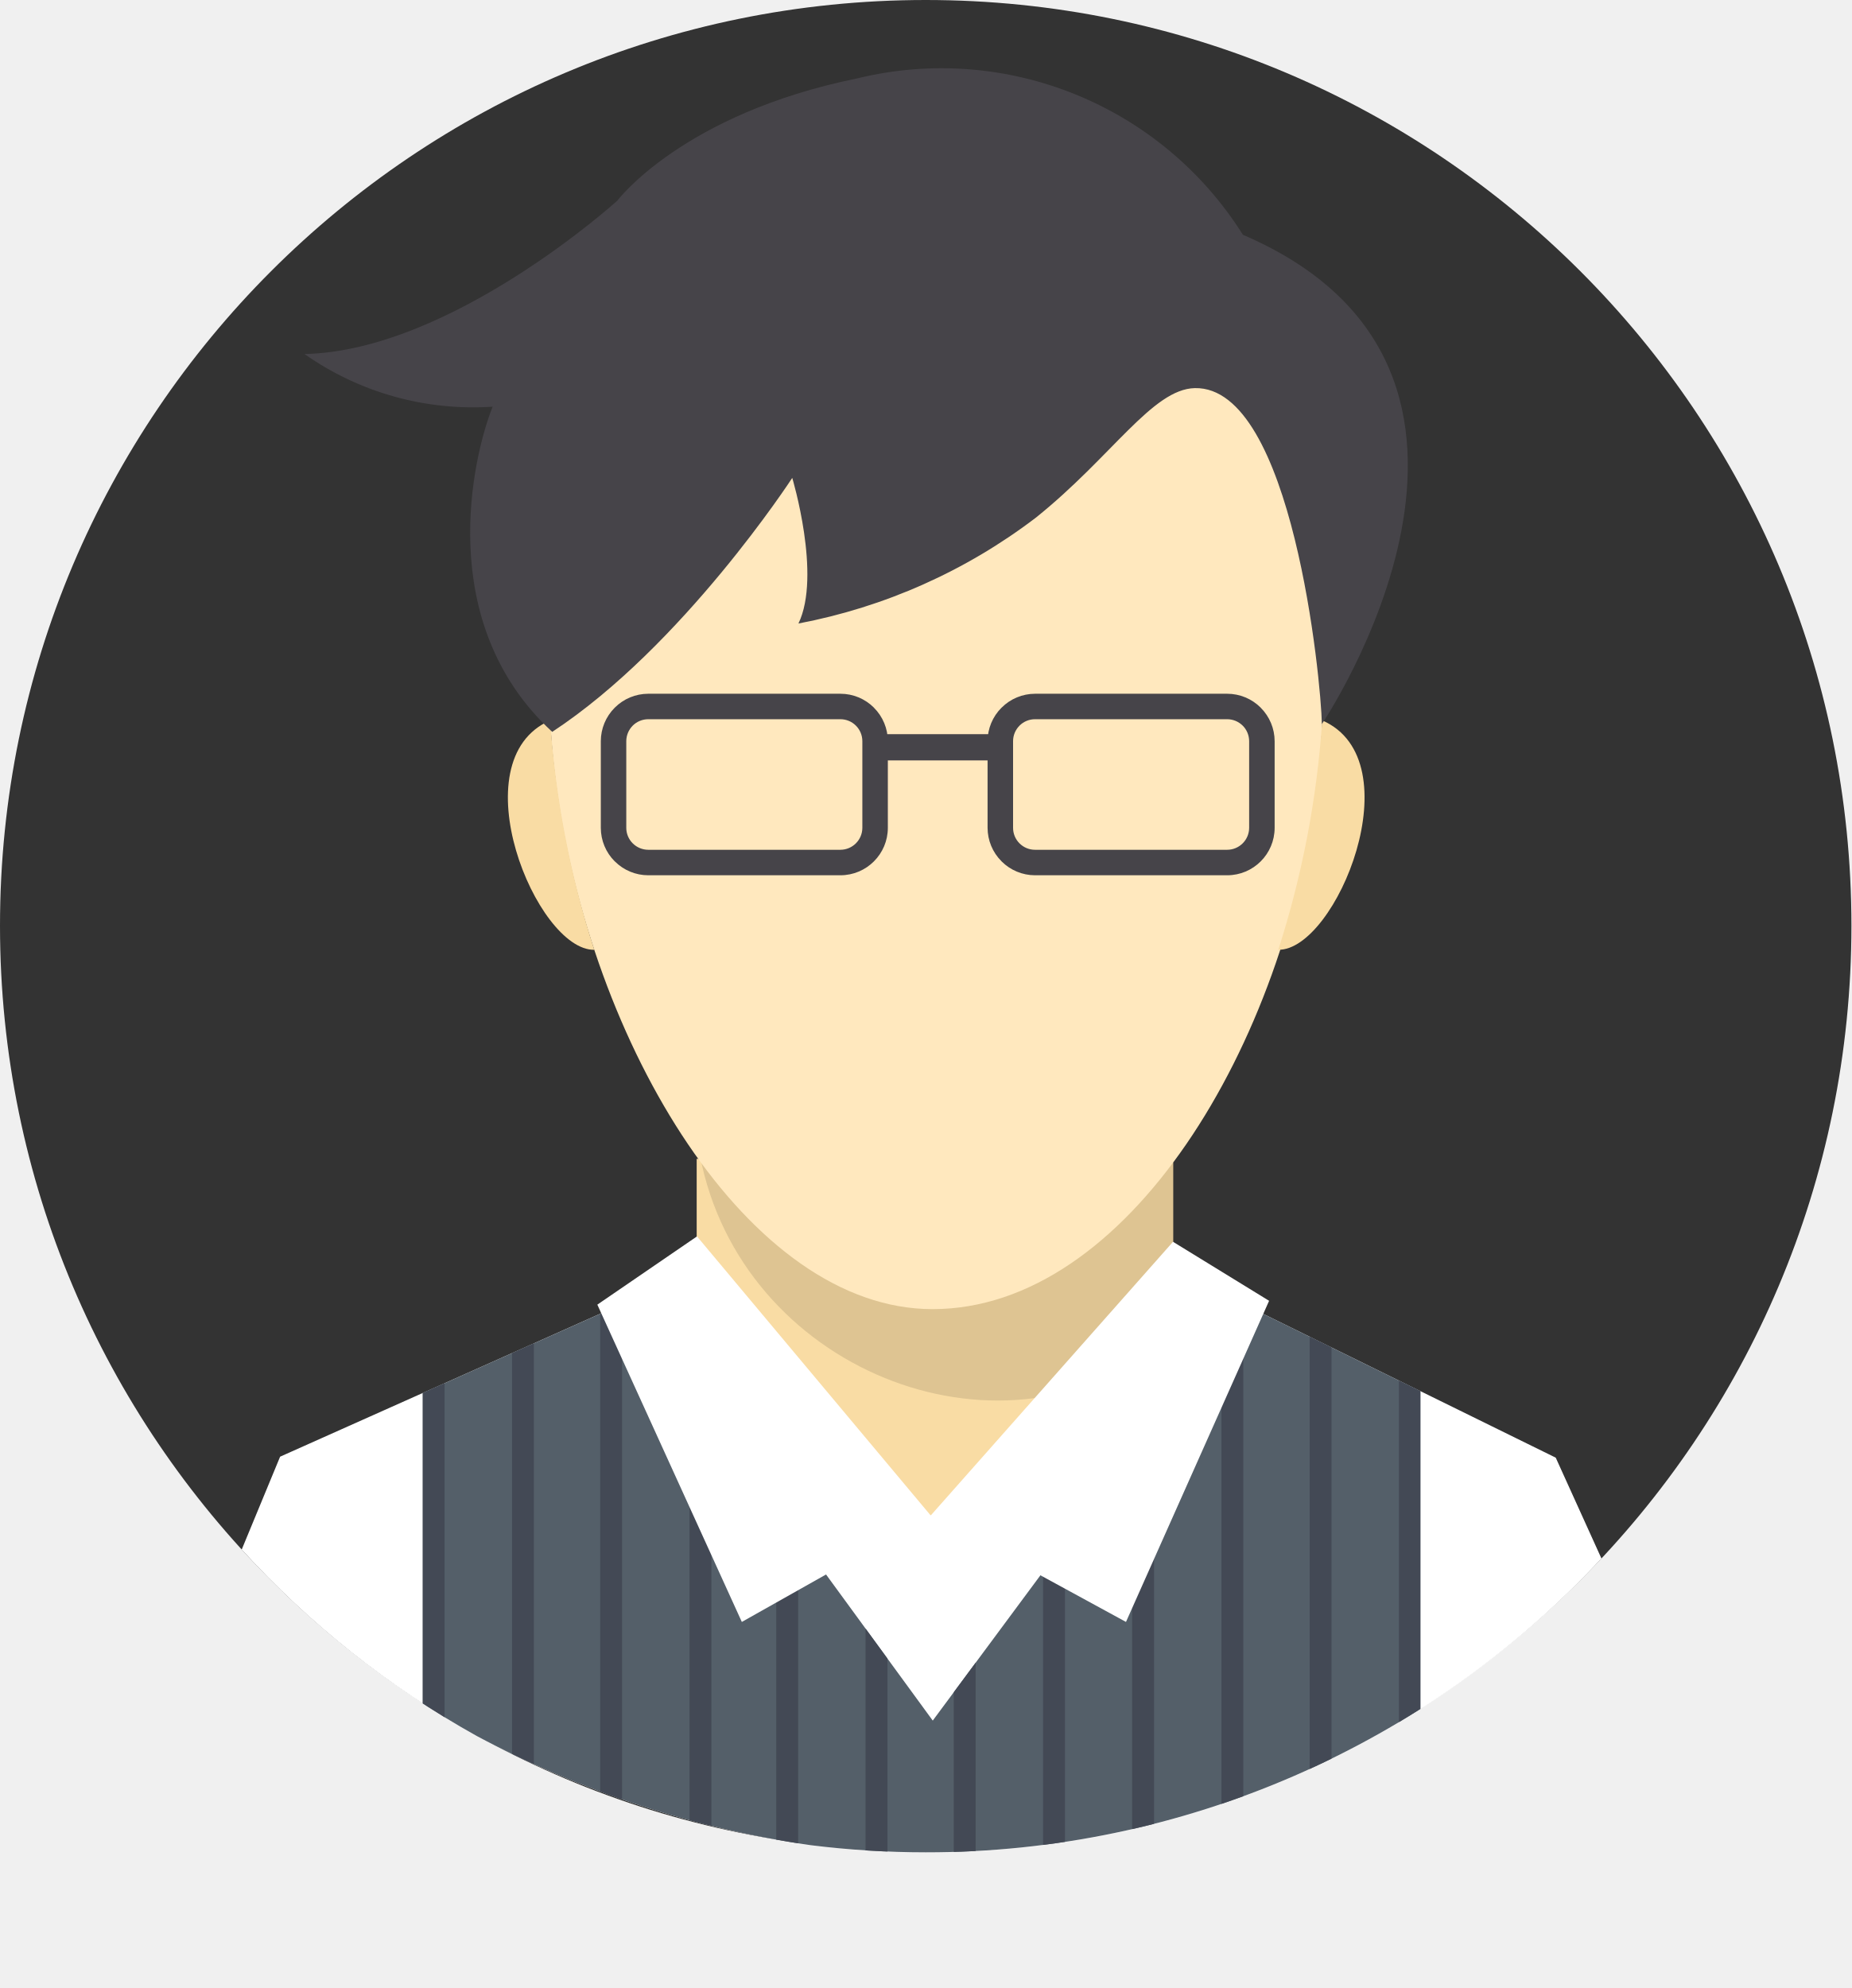
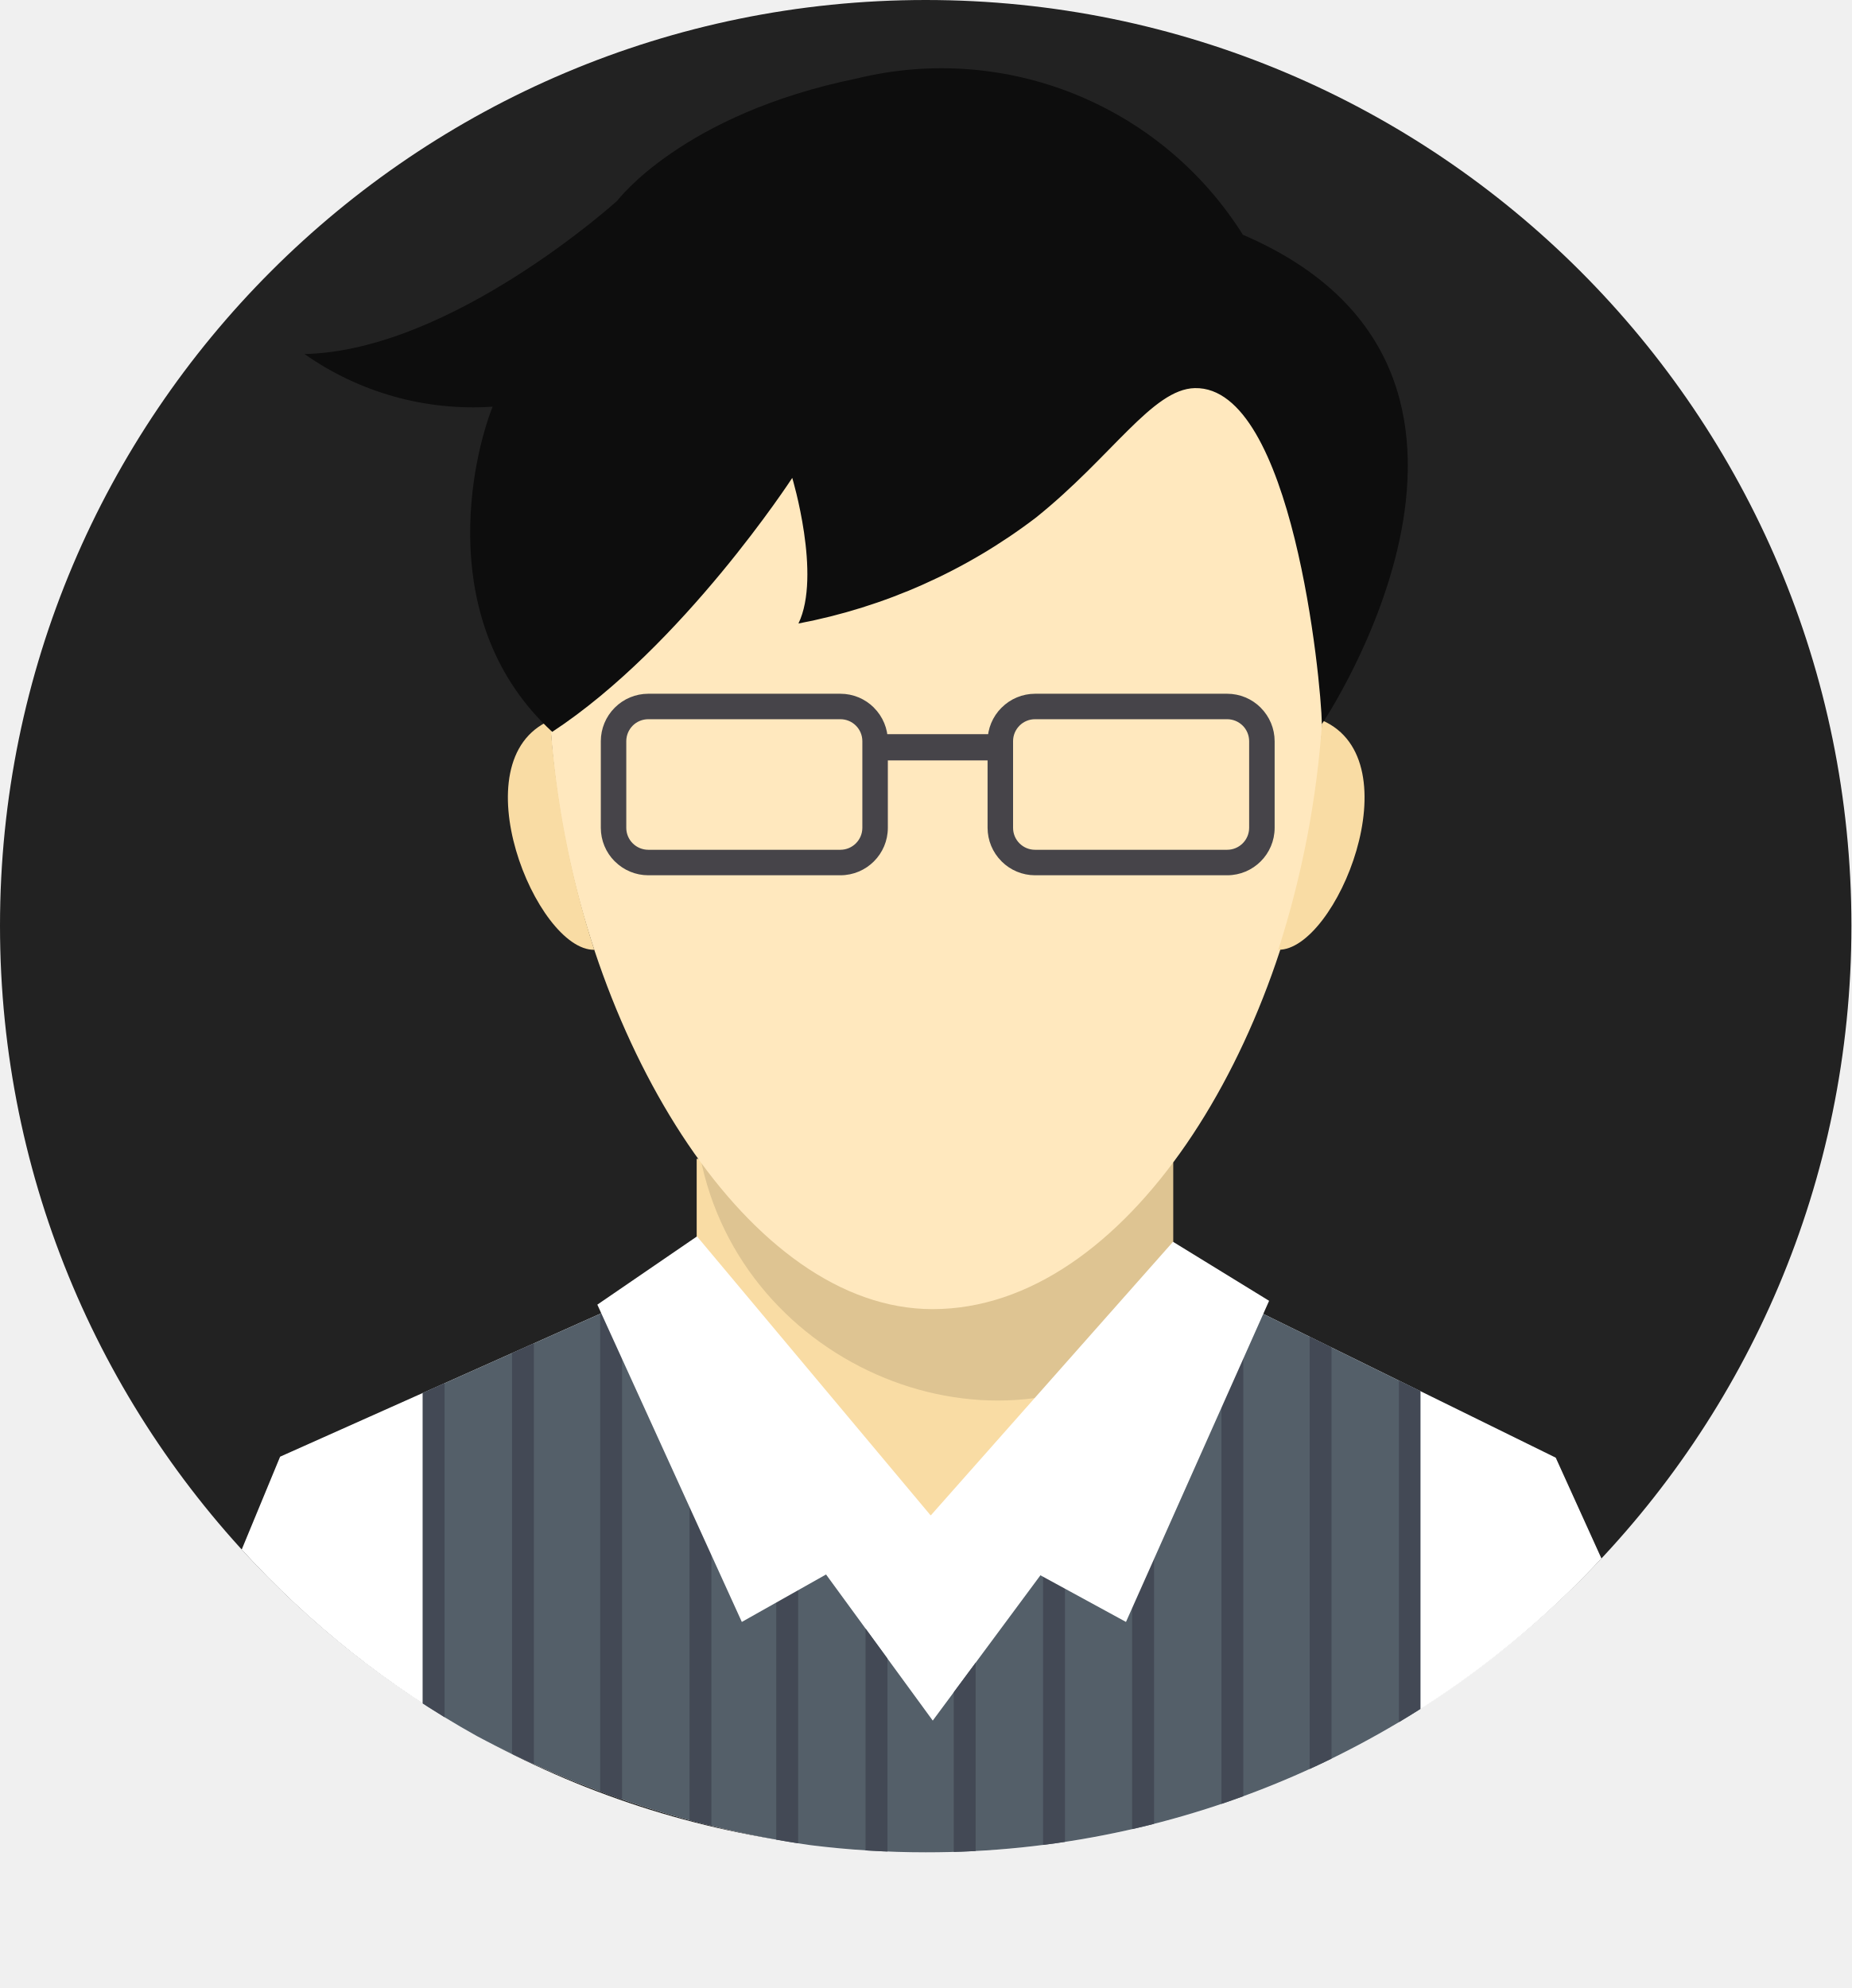
<svg xmlns="http://www.w3.org/2000/svg" viewBox="0 0 61.8 66.358" id="avatar">
  <defs>
    <clipPath id="a">
      <path fill="none" d="M53.456 52.022A30.766 30.766 0 0 1 30.9 61.829a31.163 31.163 0 0 1-3.833-.237 34.01 34.01 0 0 1-11.15-3.644 31.007 31.007 0 0 1-7.849-6.225l1.282-3.1 13.91-6.212c.625 3.723 7.806 8.175 7.806 8.175s7.213-3.412 8.087-8.211l12.777 6.281z" clip-rule="evenodd" />
    </clipPath>
    <clipPath id="b">
      <path fill="none" d="M14.112 46.496l6.814-3.042 10.209 13.978 10.328-13.938 5.949 2.831v20.033h-33.3V46.496z" clip-rule="evenodd" />
    </clipPath>
  </defs>
  <g data-name="Layer 2">
    <g data-name="—ÎÓÈ 1">
-       <circle cx="30.9" cy="30.9" r="30.9" fill="#333" />
+       <circle cx="30.9" cy="30.9" r="30.9" fill="#222222" />
      <path fill="#f9dca4" fill-rule="evenodd" d="M23.255 38.68l15.907.121v12.918l-15.907-.121V38.68z" />
      <path fill-rule="evenodd" d="M39.165 38.778v3.58a7.783 7.783 0 0 1-.098 1.18 6.527 6.527 0 0 1-.395 1.405c-5.374 4.164-13.939.748-15.306-6.365z" opacity=".11" />
      <path fill="#ffe8be" fill-rule="evenodd" d="M31.129 8.432c21.281 0 12.987 35.266 0 35.266-12.266 0-21.281-35.266 0-35.266z" />
      <path fill="#f9dca4" fill-rule="evenodd" d="M18.365 24.046c-3.07 1.339-.46 7.686 1.472 7.658a31.972 31.972 0 01-1.472-7.659zM44.135 24.046c3.07 1.339.465 7.686-1.466 7.657a31.978 31.978 0 001.466-7.657z" />
-       <path fill="#464449" fill-rule="evenodd" d="M44.123 24.17s7.96-11.785-2.636-16.334a11.881 11.881 0 0 0-12.87-5.22C22.775 3.805 20.604 6.7 20.604 6.7s-5.53 5.014-10.44 5.117a9.774 9.774 0 0 0 6.28 1.758c-.672 1.68-1.965 7.21 1.989 10.854 4.368-2.868 8.012-8.477 8.012-8.477s.982 3.257.207 4.86a18.879 18.879 0 0 0 7.922-3.531c2.542-2.036 3.893-4.297 5.31-4.326 3.256-.069 4.213 9.74 4.24 11.216z" />
+       <path fill="#0D0D0D" fill-rule="evenodd" d="M44.123 24.17s7.96-11.785-2.636-16.334a11.881 11.881 0 0 0-12.87-5.22C22.775 3.805 20.604 6.7 20.604 6.7s-5.53 5.014-10.44 5.117a9.774 9.774 0 0 0 6.28 1.758c-.672 1.68-1.965 7.21 1.989 10.854 4.368-2.868 8.012-8.477 8.012-8.477s.982 3.257.207 4.86a18.879 18.879 0 0 0 7.922-3.531c2.542-2.036 3.893-4.297 5.31-4.326 3.256-.069 4.213 9.74 4.24 11.216z" />
      <path fill="#ffffff" fill-rule="evenodd" d="M53.456 52.022A30.766 30.766 0 0 1 30.9 61.829a31.163 31.163 0 0 1-3.833-.237 34.01 34.01 0 0 1-11.15-3.644 31.007 31.007 0 0 1-7.849-6.225l1.282-3.1 13.91-6.212c.625 3.723 7.806 8.175 7.806 8.175s7.213-3.412 8.087-8.211l12.777 6.281z" />
      <g clip-path="url(#a)">
        <path fill="#545f69" fill-rule="evenodd" d="M14.112 46.496l6.814-3.042 10.209 13.978 10.328-13.938 5.949 2.831v20.033h-33.3V46.496z" />
        <g clip-path="url(#b)">
          <path fill="#434955" fill-rule="evenodd" d="M37.79 42.881h.732v21.382h-.732V42.881zm-14.775 0h.731v21.382h-.73V42.881zm-2.981 0h.731v21.382h-.731V42.881zm-2.944 0h.731v21.382h-.73V42.881zm-2.981 0h.731v21.382h-.731V42.881zm20.708 0h.731v21.382h-.731V42.881zm-2.981 0h.731v21.382h-.731V42.881zm-2.944 0h.731v21.382h-.731V42.881zm-2.981 0h.731v21.382h-.731V42.881zm20.785 0h.732v21.382h-.732V42.881zm-2.98 0h.73v21.382h-.73V42.881zm-2.944 0h.73v21.382h-.73z" />
        </g>
      </g>
      <path fill="#ffffff" fill-rule="evenodd" d="M23.265 41.27l7.802 9.316-6.305 3.553-4.823-10.591 3.326-2.278zM39.155 41.45l-8.088 9.136 6.518 3.553 4.777-10.719-3.207-1.97z" />
      <path fill="#464449" fill-rule="evenodd" d="M21.637 23.157h6.416a1.58 1.58 0 011.119.464v.002a1.579 1.579 0 01.464 1.117v2.893a1.585 1.585 0 01-1.583 1.583h-6.416a1.578 1.578 0 01-1.116-.465h-.002a1.58 1.58 0 01-.464-1.118V24.74a1.579 1.579 0 01.464-1.117l.002-.002a1.578 1.578 0 011.116-.464zm6.416.85h-6.416a.735.735 0 00-.517.214l-.001.002a.735.735 0 00-.214.517v2.893a.73.73 0 00.215.517.735.735 0 00.517.215h6.416a.735.735 0 00.732-.732V24.74a.734.734 0 00-.214-.518.731.731 0 00-.518-.215zM34.548 23.157h6.416a1.58 1.58 0 011.118.464v.002a1.579 1.579 0 01.465 1.117v2.893a1.585 1.585 0 01-1.583 1.583h-6.416a1.58 1.58 0 01-1.117-.465l-.001-.002a1.58 1.58 0 01-.465-1.116V24.74a1.58 1.58 0 01.465-1.117l.002-.001a1.58 1.58 0 011.116-.465zm6.416.85h-6.416a.73.73 0 00-.517.214l-.001.002a.729.729 0 00-.214.517v2.893a.73.73 0 00.214.517l.001.001a.73.73 0 00.517.214h6.416a.735.735 0 00.732-.732V24.74a.734.734 0 00-.214-.518h-.001a.731.731 0 00-.517-.215z" />
      <path fill="#464449" d="M29.415 24.506h3.845v.876h-3.845z" />
    </g>
  </g>
</svg>
